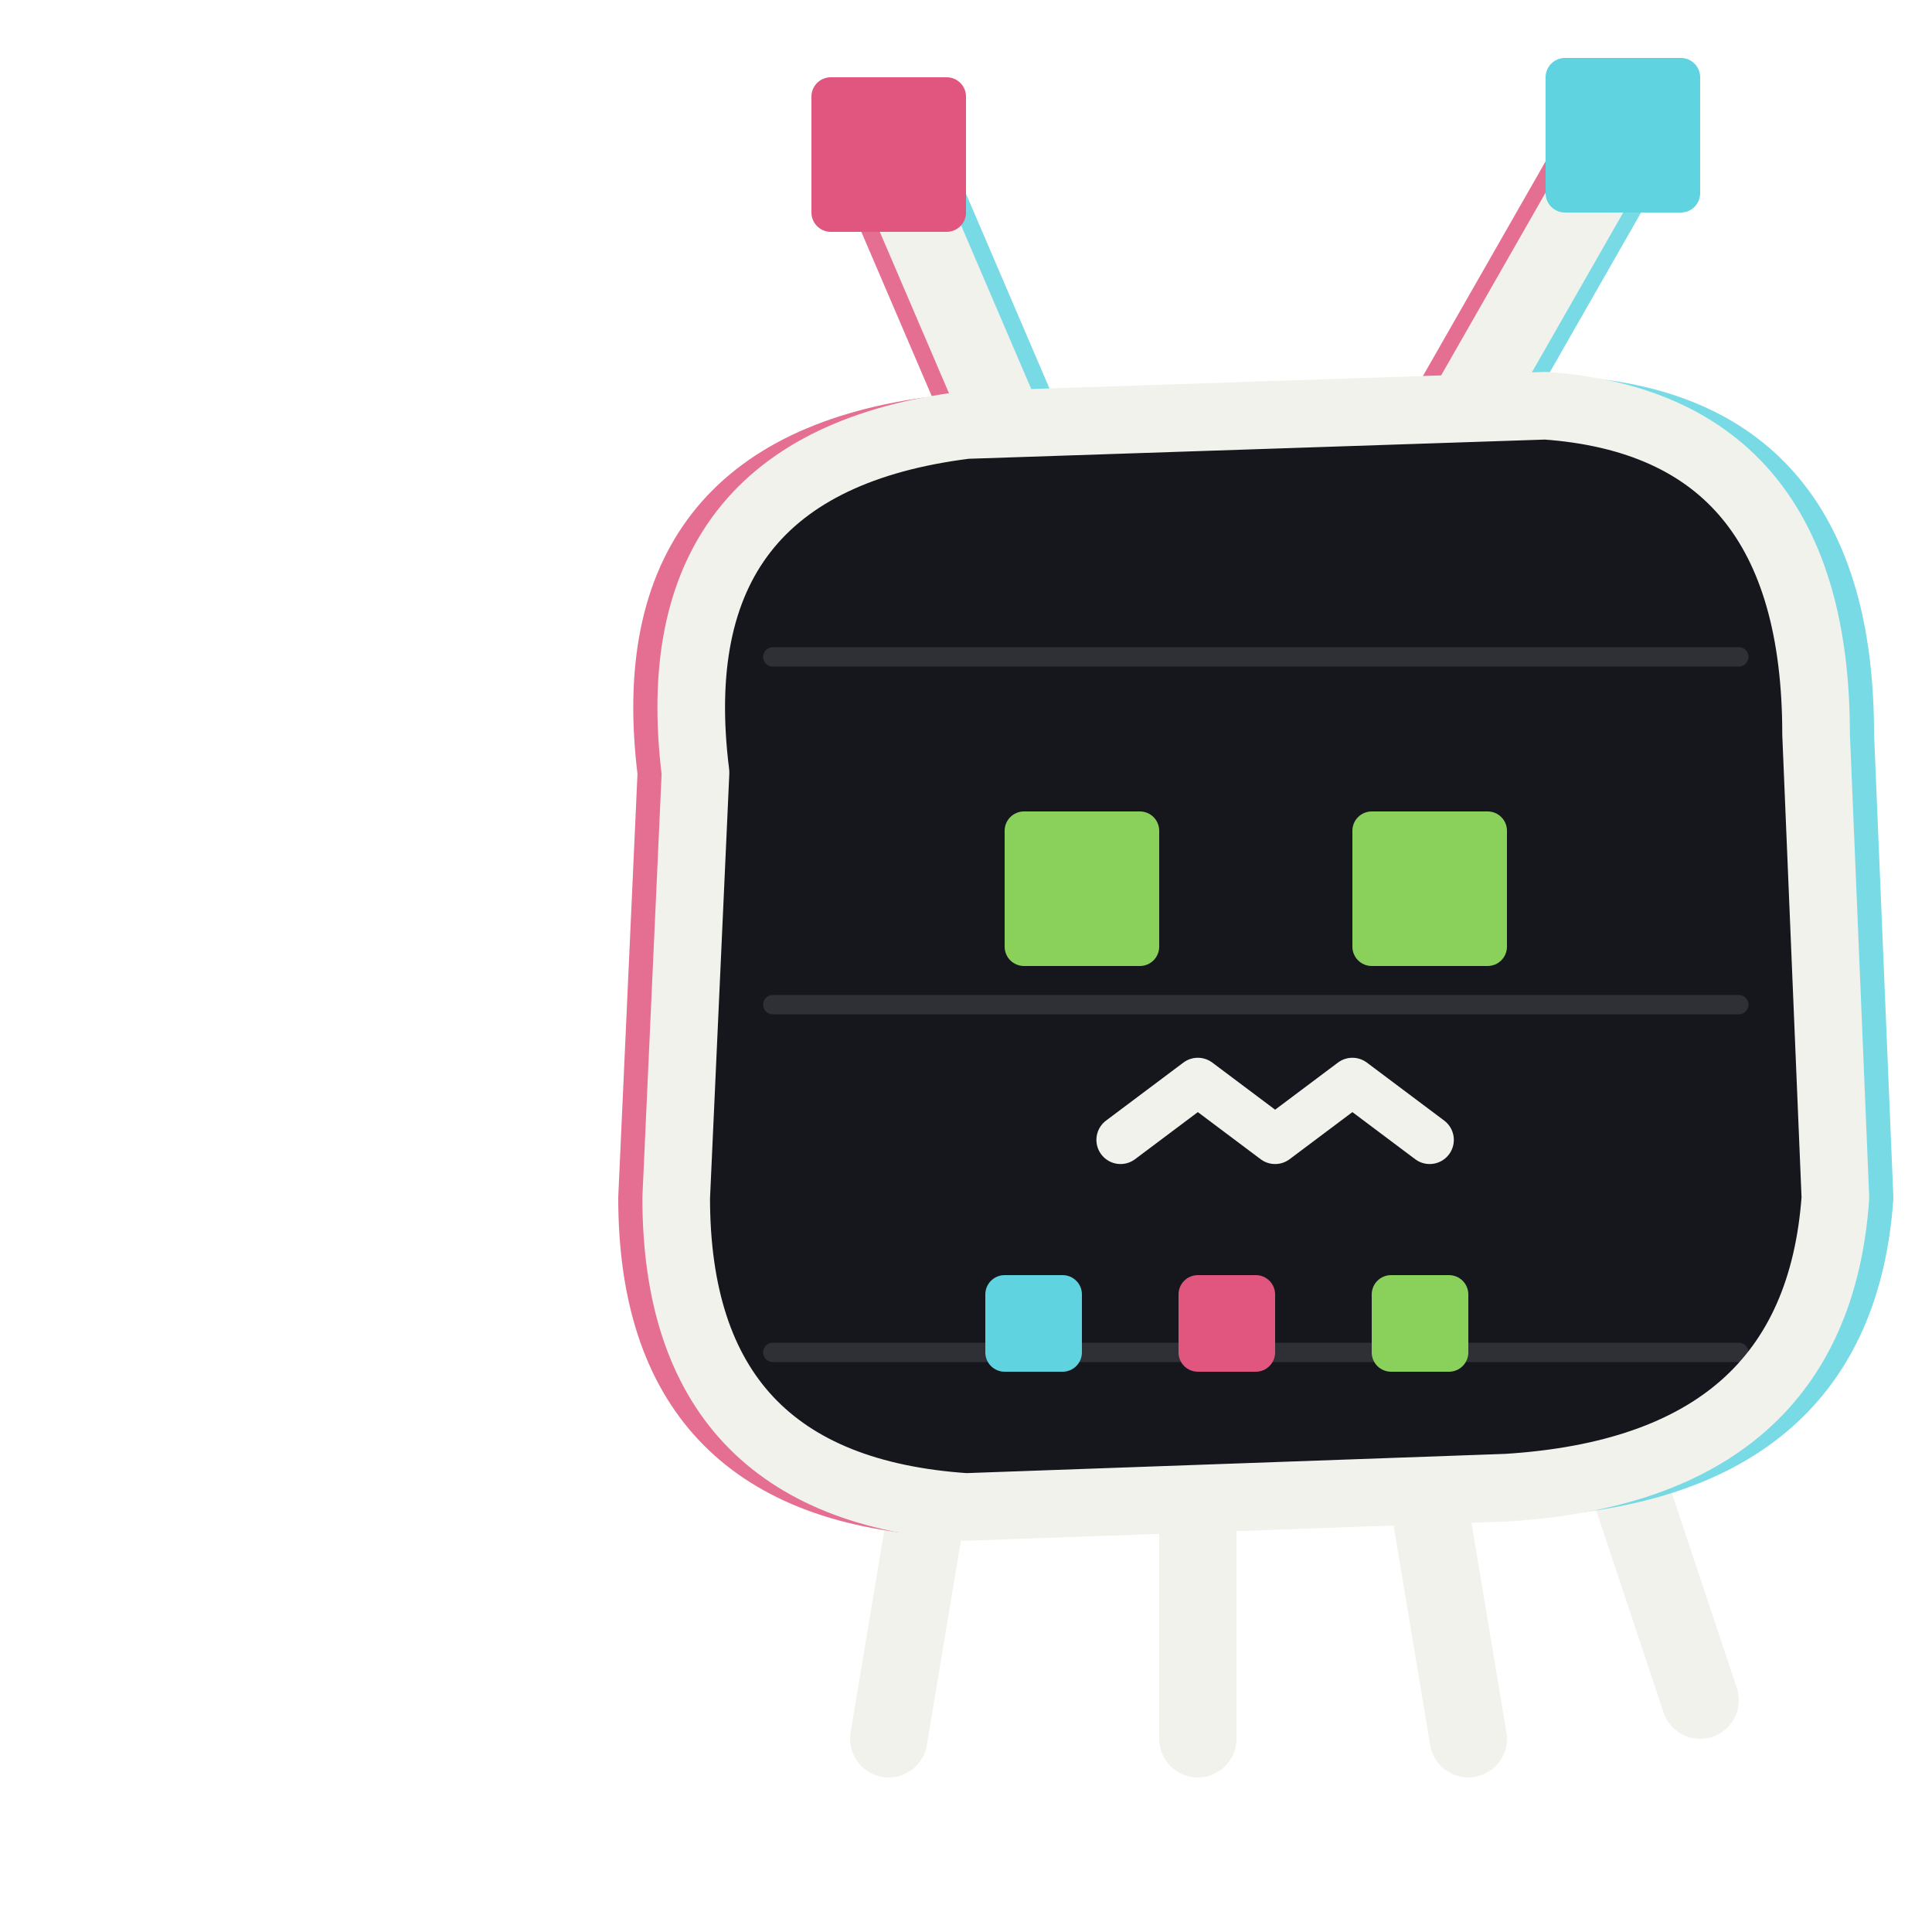
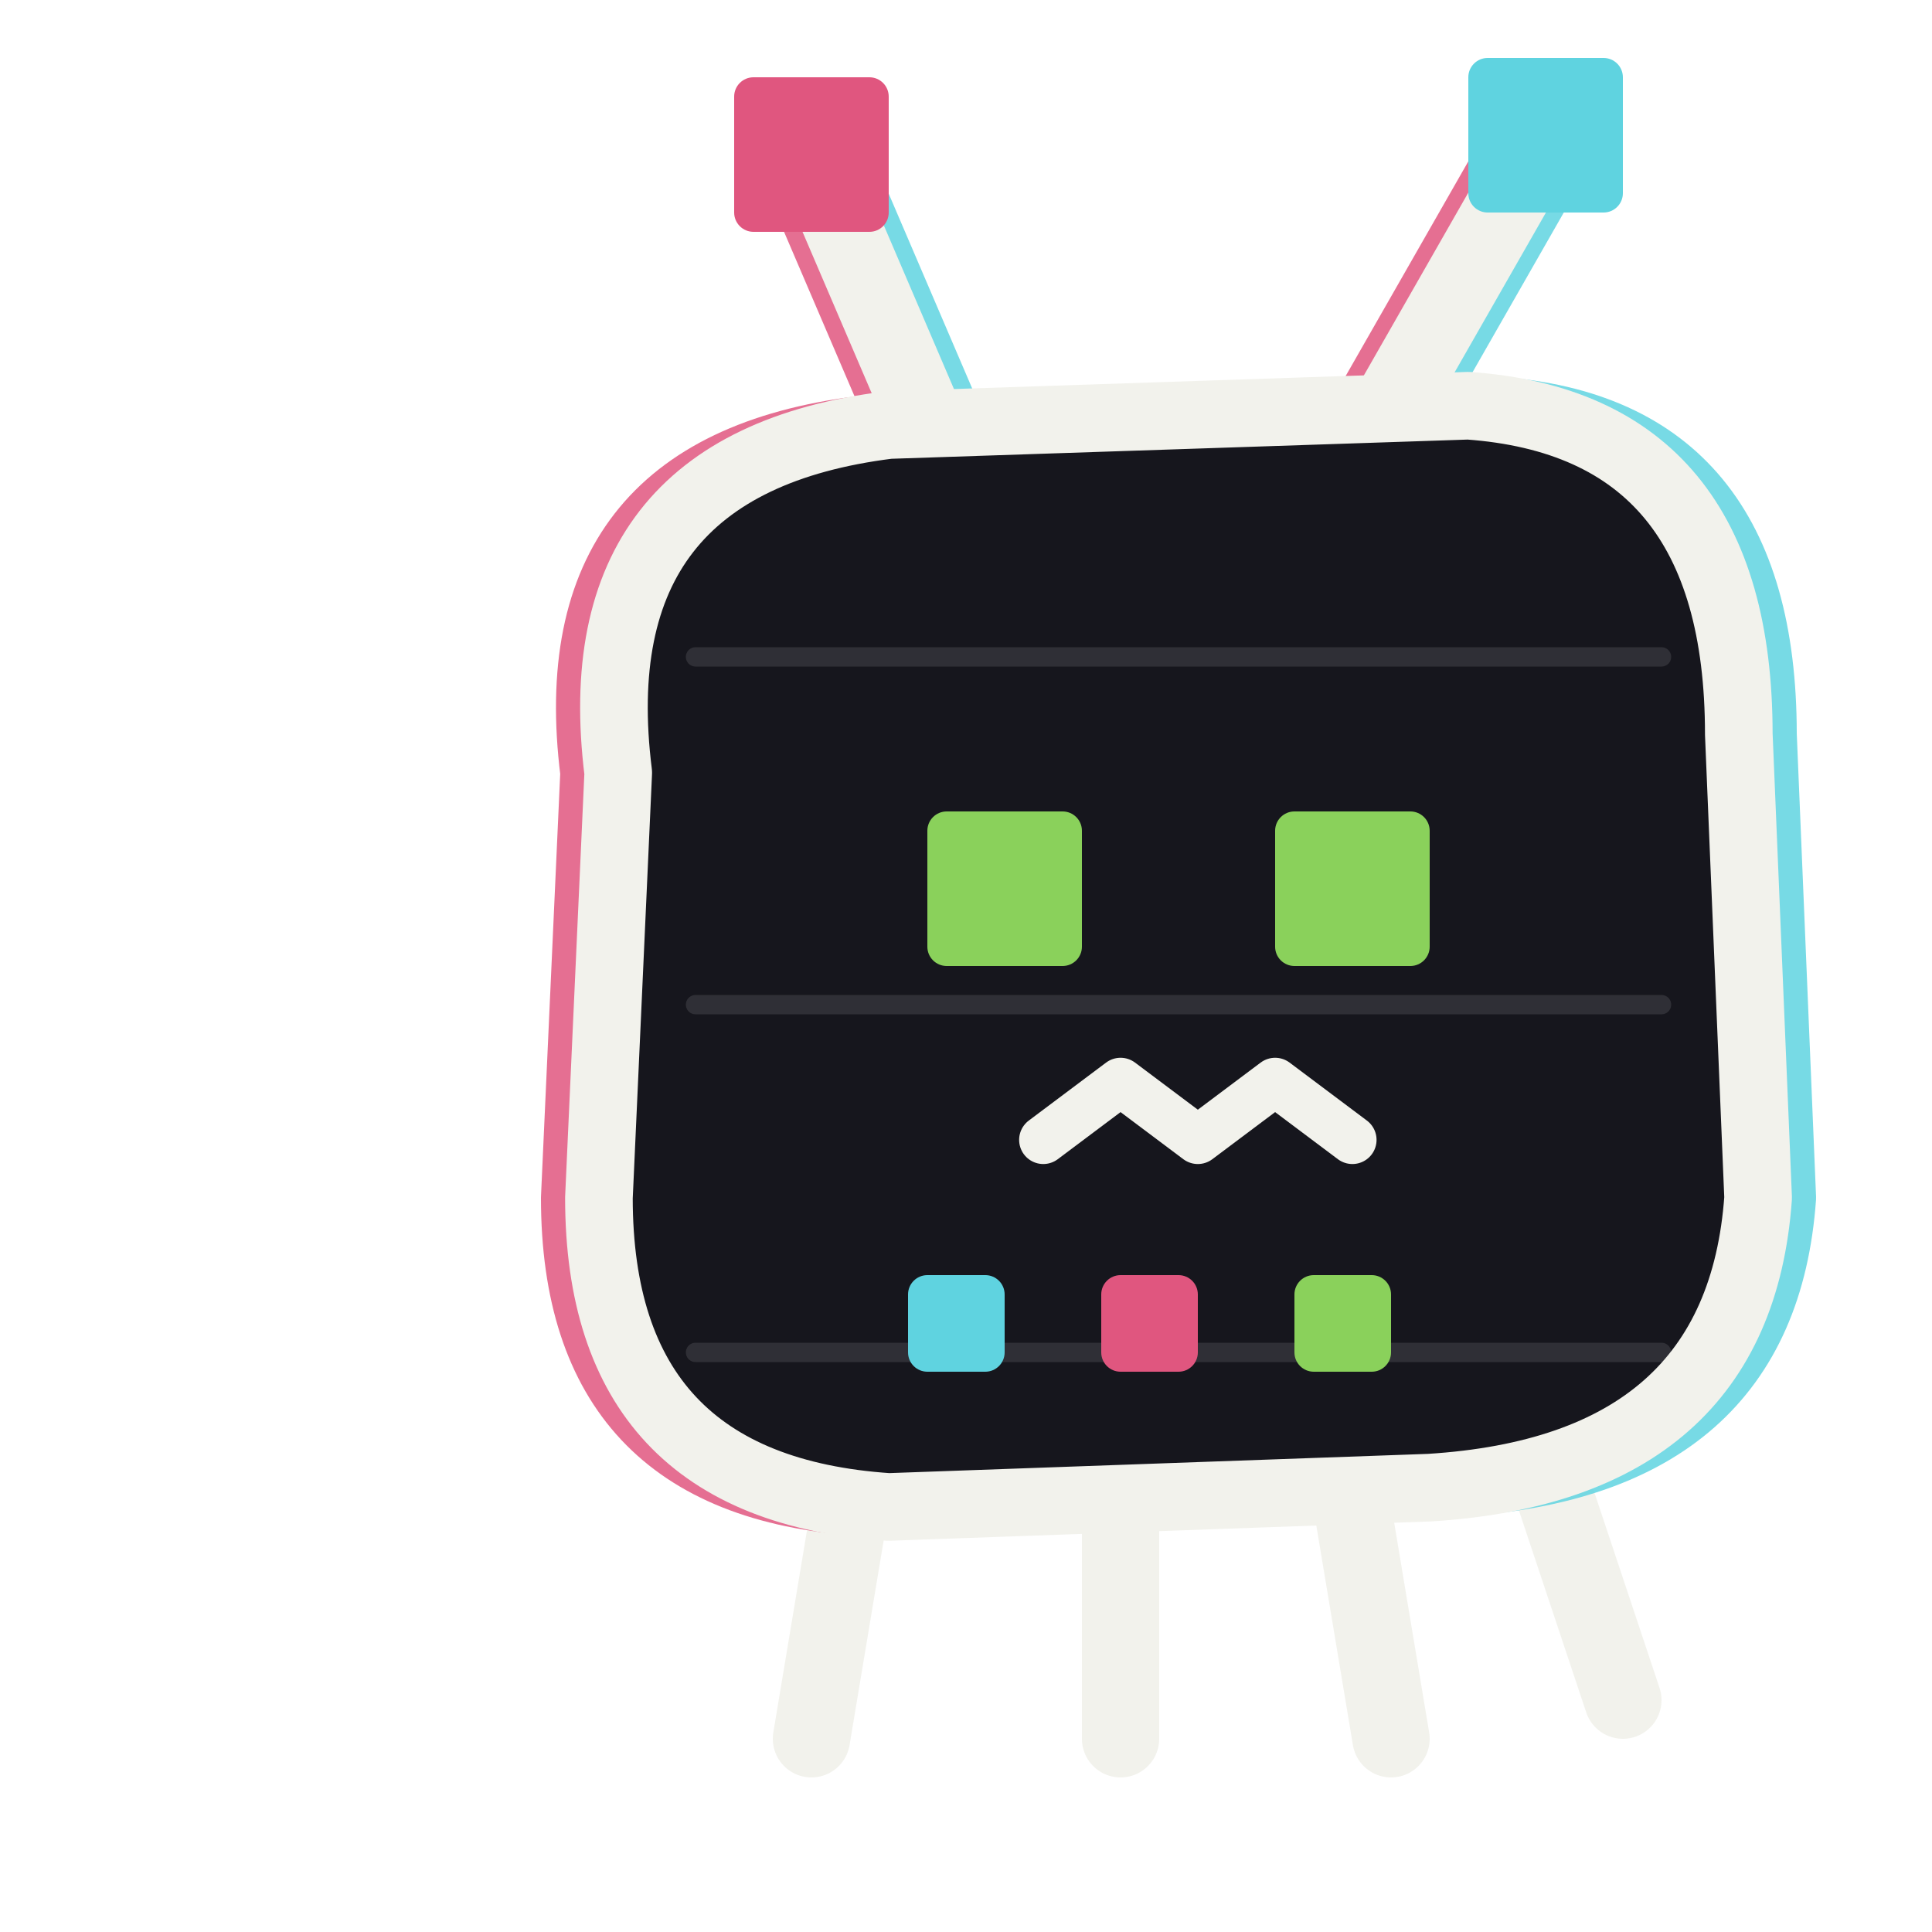
<svg xmlns="http://www.w3.org/2000/svg" width="100" height="100" viewBox="0 0 100 100">
-   <g transform="translate(14 0)">
+   <g transform="translate(10 0)">
    <path d="M34 78 L32 90 M48 78 L48 90 M60 78 L62 90 M70 76 L74 88" fill="none" stroke="#f2f2ec" stroke-width="4" stroke-linecap="round" stroke-linejoin="round" />
    <g transform="translate(-1.5 0)" opacity="0.85">
      <path d="M22 40 Q20 24 36 22 L66 21 Q80 22 80 38 L81 62 Q80 76 64 77 L36 78 Q21 77 21 62 Z" fill="none" stroke="#e0567f" stroke-width="3" stroke-linecap="round" stroke-linejoin="round" />
      <path d="M38 22 L32 8 M62 21 L70 7" fill="none" stroke="#e0567f" stroke-width="3" stroke-linecap="round" stroke-linejoin="round" />
    </g>
    <g transform="translate(1.5 0)" opacity="0.85">
      <path d="M22 40 Q20 24 36 22 L66 21 Q80 22 80 38 L81 62 Q80 76 64 77 L36 78 Q21 77 21 62 Z" fill="none" stroke="#5fd3e0" stroke-width="3" stroke-linecap="round" stroke-linejoin="round" />
      <path d="M38 22 L32 8 M62 21 L70 7" fill="none" stroke="#5fd3e0" stroke-width="3" stroke-linecap="round" stroke-linejoin="round" />
    </g>
    <path d="M38 22 L32 8 M62 21 L70 7" fill="none" stroke="#f2f2ec" stroke-width="4" stroke-linecap="round" stroke-linejoin="round" />
    <rect x="28" y="4" width="8" height="8" rx="1" fill="#e0567f" />
    <rect x="66" y="3" width="8" height="8" rx="1" fill="#5fd3e0" />
    <path d="M22 40 Q20 24 36 22 L66 21 Q80 22 80 38 L81 62 Q80 76 64 77 L36 78 Q21 77 21 62 Z" fill="#16161d" stroke="#f2f2ec" stroke-width="3.5" stroke-linejoin="round" />
    <path d="M26 34 L76 34 M26 52 L76 52 M26 70 L76 70" fill="none" stroke="#f2f2ec" stroke-width="1" stroke-linecap="round" stroke-linejoin="round" opacity="0.12" />
    <rect x="38" y="42" width="8" height="8" rx="1" fill="#8ad15b" />
    <rect x="56" y="42" width="8" height="8" rx="1" fill="#8ad15b" />
    <path d="M44 59 L48 56 L52 59 L56 56 L60 59" fill="none" stroke="#f2f2ec" stroke-width="2.5" stroke-linecap="round" stroke-linejoin="round" />
    <rect x="37" y="66" width="5" height="5" rx="1" fill="#5fd3e0" />
    <rect x="47" y="66" width="5" height="5" rx="1" fill="#e0567f" />
    <rect x="57" y="66" width="5" height="5" rx="1" fill="#8ad15b" />
  </g>
</svg>
